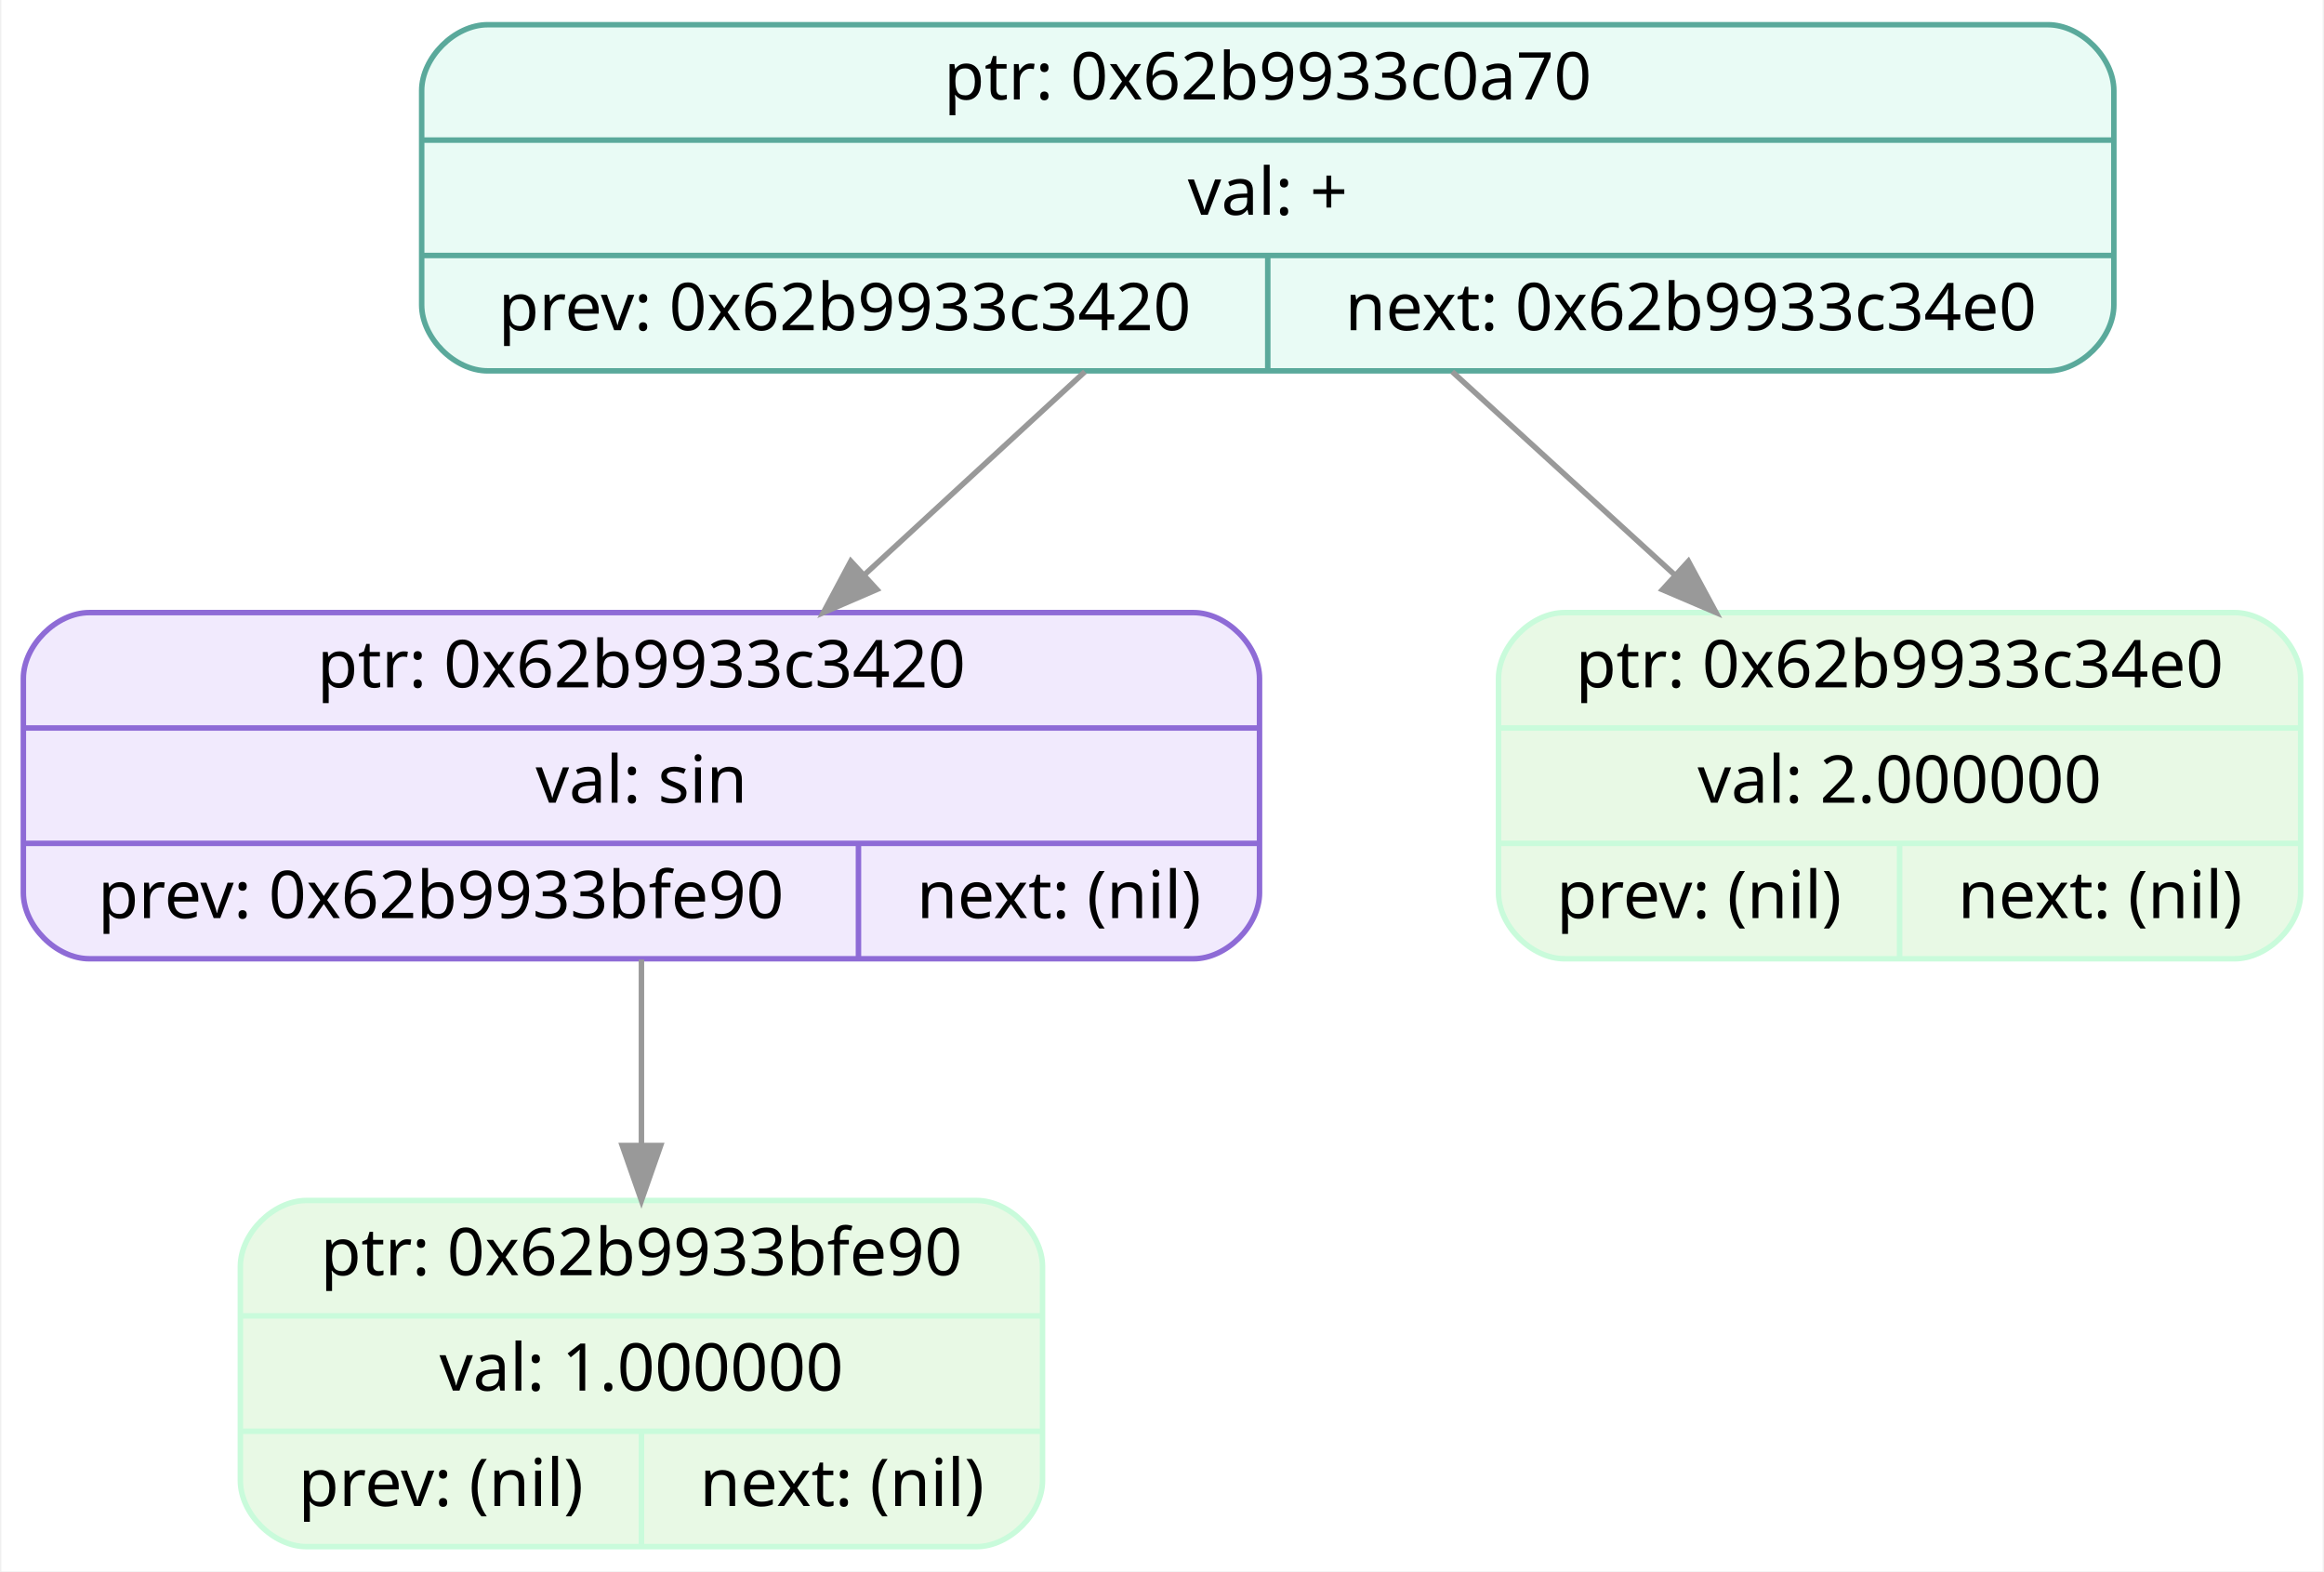
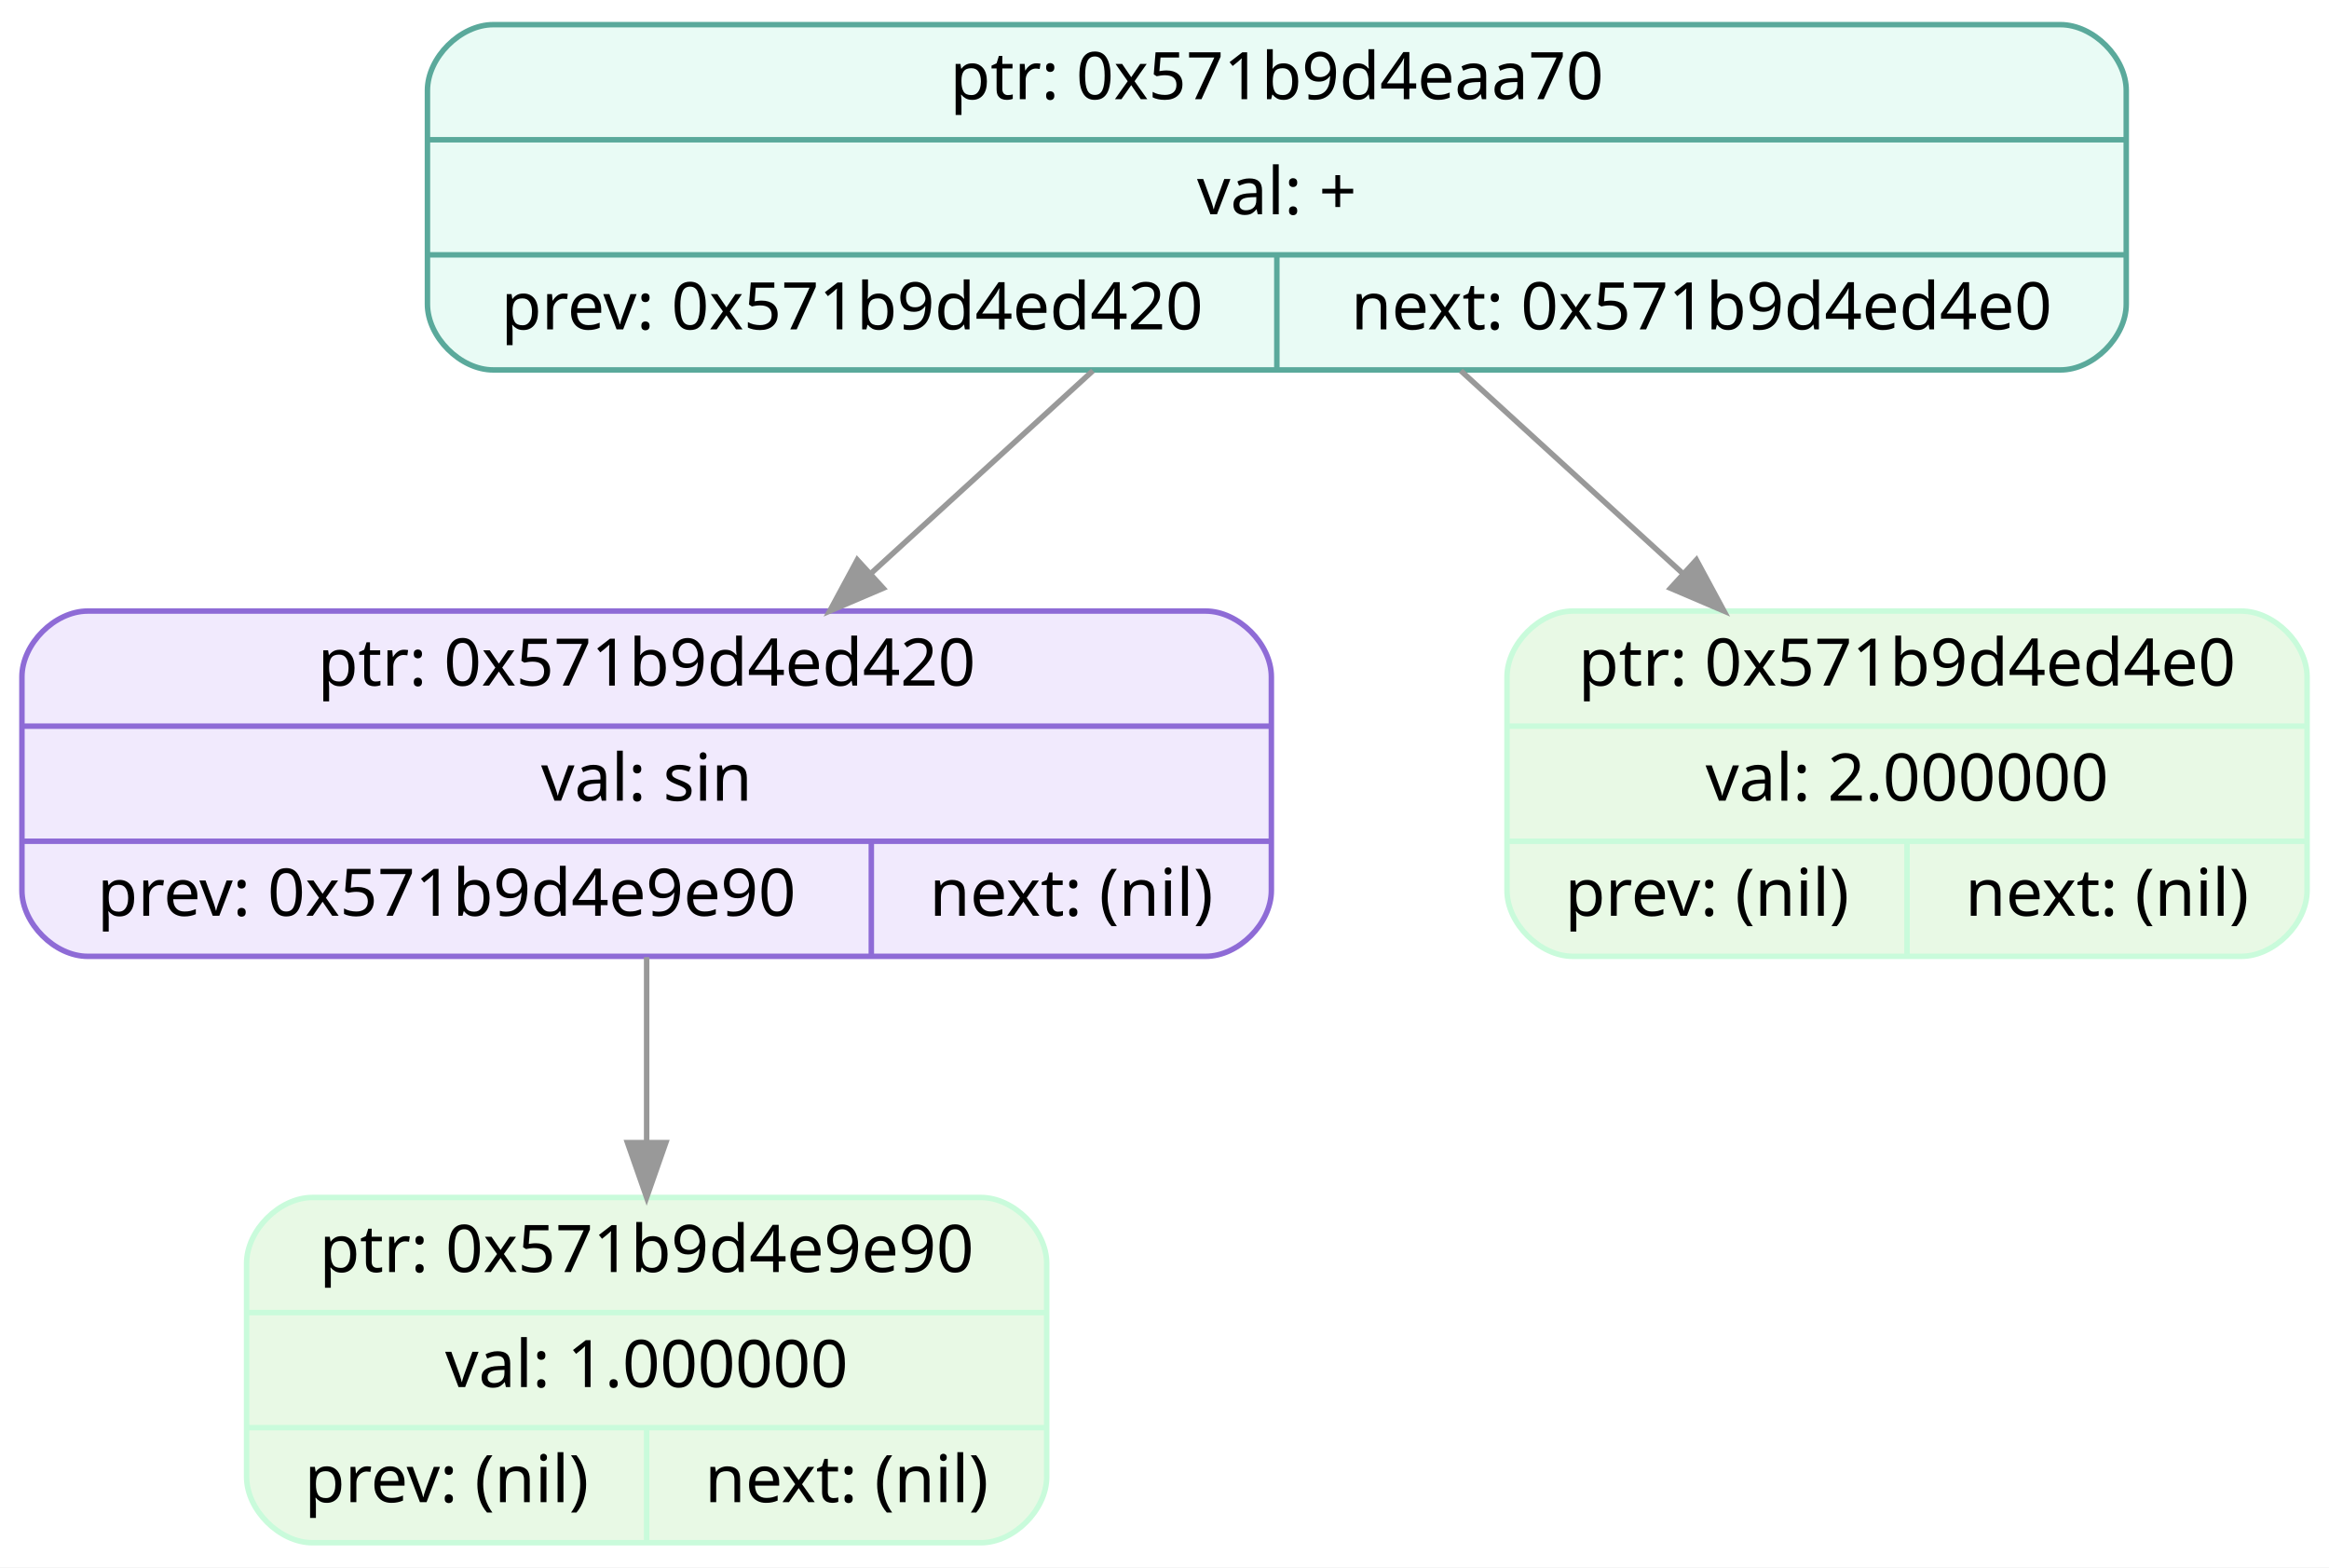
- <svg xmlns="http://www.w3.org/2000/svg" width="423pt" height="286pt" viewBox="0.00 0.00 422.50 286.00">
+ <svg xmlns="http://www.w3.org/2000/svg" width="425pt" height="286pt" viewBox="0.00 0.00 425.00 286.00">
  <g id="graph0" class="graph" transform="scale(1 1) rotate(0) translate(4 282)">
-     <polygon fill="white" stroke="transparent" points="-4,4 -4,-282 418.5,-282 418.5,4 -4,4" />
+     <polygon fill="white" stroke="transparent" points="-4,4 -4,-282 421,-282 421,4 -4,4" />
    <g id="node1" class="node">
-       <path fill="#e9fbf5" stroke="#5aa99b" d="M84.5,-214.5C84.5,-214.5 368.5,-214.5 368.5,-214.5 374.5,-214.5 380.5,-220.5 380.5,-226.5 380.5,-226.5 380.5,-265.5 380.5,-265.5 380.5,-271.5 374.5,-277.5 368.5,-277.5 368.5,-277.5 84.5,-277.5 84.5,-277.5 78.5,-277.5 72.5,-271.5 72.5,-265.5 72.5,-265.5 72.5,-226.5 72.5,-226.5 72.5,-220.5 78.5,-214.5 84.5,-214.5" />
-       <text text-anchor="middle" x="226.5" y="-263.9" font-family="Fira Mono" font-size="12.00">ptr: 0x62b9933c0a70</text>
-       <polyline fill="none" stroke="#5aa99b" points="72.5,-256.5 380.5,-256.5 " />
-       <text text-anchor="middle" x="226.5" y="-242.9" font-family="Fira Mono" font-size="12.00">val: +</text>
-       <polyline fill="none" stroke="#5aa99b" points="72.5,-235.5 380.5,-235.5 " />
-       <text text-anchor="middle" x="149.5" y="-221.9" font-family="Fira Mono" font-size="12.00">prev: 0x62b9933c3420</text>
-       <polyline fill="none" stroke="#5aa99b" points="226.5,-214.5 226.5,-235.5 " />
-       <text text-anchor="middle" x="303.5" y="-221.9" font-family="Fira Mono" font-size="12.00">next: 0x62b9933c34e0</text>
+       <path fill="#e9fbf5" stroke="#5aa99b" d="M86,-214.5C86,-214.5 372,-214.5 372,-214.5 378,-214.5 384,-220.5 384,-226.5 384,-226.5 384,-265.5 384,-265.5 384,-271.5 378,-277.5 372,-277.5 372,-277.5 86,-277.5 86,-277.5 80,-277.5 74,-271.5 74,-265.5 74,-265.5 74,-226.5 74,-226.5 74,-220.5 80,-214.5 86,-214.5" />
+       <text text-anchor="middle" x="229" y="-263.9" font-family="Fira Mono" font-size="12.00">ptr: 0x571b9d4eaa70</text>
+       <polyline fill="none" stroke="#5aa99b" points="74,-256.5 384,-256.5 " />
+       <text text-anchor="middle" x="229" y="-242.9" font-family="Fira Mono" font-size="12.00">val: +</text>
+       <polyline fill="none" stroke="#5aa99b" points="74,-235.5 384,-235.5 " />
+       <text text-anchor="middle" x="151.5" y="-221.9" font-family="Fira Mono" font-size="12.00">prev: 0x571b9d4ed420</text>
+       <polyline fill="none" stroke="#5aa99b" points="229,-214.5 229,-235.5 " />
+       <text text-anchor="middle" x="306.5" y="-221.9" font-family="Fira Mono" font-size="12.00">next: 0x571b9d4ed4e0</text>
    </g>
    <g id="node2" class="node">
-       <path fill="#f1eafd" stroke="#8e6bd6" d="M12,-107.5C12,-107.5 213,-107.5 213,-107.5 219,-107.5 225,-113.5 225,-119.5 225,-119.5 225,-158.5 225,-158.5 225,-164.5 219,-170.5 213,-170.5 213,-170.5 12,-170.5 12,-170.5 6,-170.5 0,-164.5 0,-158.5 0,-158.5 0,-119.5 0,-119.5 0,-113.5 6,-107.5 12,-107.5" />
-       <text text-anchor="middle" x="112.5" y="-156.9" font-family="Fira Mono" font-size="12.00">ptr: 0x62b9933c3420</text>
-       <polyline fill="none" stroke="#8e6bd6" points="0,-149.5 225,-149.5 " />
-       <text text-anchor="middle" x="112.5" y="-135.9" font-family="Fira Mono" font-size="12.00">val: sin</text>
-       <polyline fill="none" stroke="#8e6bd6" points="0,-128.5 225,-128.5 " />
-       <text text-anchor="middle" x="76" y="-114.9" font-family="Fira Mono" font-size="12.00">prev: 0x62b9933bfe90</text>
-       <polyline fill="none" stroke="#8e6bd6" points="152,-107.5 152,-128.5 " />
-       <text text-anchor="middle" x="188.5" y="-114.9" font-family="Fira Mono" font-size="12.00">next: (nil)</text>
+       <path fill="#f1eafd" stroke="#8e6bd6" d="M12,-107.5C12,-107.5 216,-107.5 216,-107.5 222,-107.5 228,-113.5 228,-119.5 228,-119.5 228,-158.5 228,-158.5 228,-164.5 222,-170.5 216,-170.5 216,-170.5 12,-170.5 12,-170.5 6,-170.5 0,-164.5 0,-158.5 0,-158.5 0,-119.5 0,-119.5 0,-113.5 6,-107.5 12,-107.5" />
+       <text text-anchor="middle" x="114" y="-156.9" font-family="Fira Mono" font-size="12.00">ptr: 0x571b9d4ed420</text>
+       <polyline fill="none" stroke="#8e6bd6" points="0,-149.5 228,-149.5 " />
+       <text text-anchor="middle" x="114" y="-135.9" font-family="Fira Mono" font-size="12.00">val: sin</text>
+       <polyline fill="none" stroke="#8e6bd6" points="0,-128.5 228,-128.5 " />
+       <text text-anchor="middle" x="77.5" y="-114.9" font-family="Fira Mono" font-size="12.00">prev: 0x571b9d4e9e90</text>
+       <polyline fill="none" stroke="#8e6bd6" points="155,-107.5 155,-128.5 " />
+       <text text-anchor="middle" x="191.5" y="-114.9" font-family="Fira Mono" font-size="12.00">next: (nil)</text>
    </g>
    <g id="edge1" class="edge">
-       <path fill="none" stroke="#999999" d="M193.22,-214.35C180.69,-202.81 166.31,-189.56 153.18,-177.47" />
-       <polygon fill="#999999" stroke="#999999" points="155.35,-174.71 145.62,-170.51 150.61,-179.86 155.35,-174.71" />
+       <path fill="none" stroke="#999999" d="M195.43,-214.35C182.79,-202.81 168.28,-189.56 155.04,-177.47" />
+       <polygon fill="#999999" stroke="#999999" points="157.16,-174.67 147.41,-170.51 152.44,-179.84 157.16,-174.67" />
    </g>
    <g id="node4" class="node">
-       <path fill="#e8f9e5" stroke="#c9fbdb" d="M280.5,-107.5C280.5,-107.5 402.5,-107.5 402.5,-107.5 408.5,-107.5 414.5,-113.5 414.5,-119.5 414.5,-119.5 414.5,-158.5 414.5,-158.5 414.5,-164.5 408.5,-170.5 402.5,-170.5 402.5,-170.5 280.5,-170.5 280.5,-170.5 274.5,-170.5 268.5,-164.5 268.5,-158.5 268.5,-158.5 268.5,-119.5 268.5,-119.5 268.5,-113.5 274.5,-107.5 280.5,-107.5" />
-       <text text-anchor="middle" x="341.5" y="-156.9" font-family="Fira Mono" font-size="12.00">ptr: 0x62b9933c34e0</text>
-       <polyline fill="none" stroke="#c9fbdb" points="268.5,-149.5 414.5,-149.5 " />
-       <text text-anchor="middle" x="341.5" y="-135.9" font-family="Fira Mono" font-size="12.00">val: 2.000000</text>
-       <polyline fill="none" stroke="#c9fbdb" points="268.5,-128.5 414.5,-128.5 " />
-       <text text-anchor="middle" x="305" y="-114.9" font-family="Fira Mono" font-size="12.00">prev: (nil)</text>
-       <polyline fill="none" stroke="#c9fbdb" points="341.5,-107.5 341.5,-128.5 " />
-       <text text-anchor="middle" x="378" y="-114.9" font-family="Fira Mono" font-size="12.00">next: (nil)</text>
+       <path fill="#e8f9e5" stroke="#c9fbdb" d="M283,-107.5C283,-107.5 405,-107.5 405,-107.5 411,-107.5 417,-113.5 417,-119.5 417,-119.5 417,-158.5 417,-158.5 417,-164.5 411,-170.5 405,-170.5 405,-170.5 283,-170.5 283,-170.5 277,-170.5 271,-164.5 271,-158.5 271,-158.5 271,-119.5 271,-119.5 271,-113.5 277,-107.5 283,-107.5" />
+       <text text-anchor="middle" x="344" y="-156.9" font-family="Fira Mono" font-size="12.00">ptr: 0x571b9d4ed4e0</text>
+       <polyline fill="none" stroke="#c9fbdb" points="271,-149.5 417,-149.5 " />
+       <text text-anchor="middle" x="344" y="-135.9" font-family="Fira Mono" font-size="12.00">val: 2.000000</text>
+       <polyline fill="none" stroke="#c9fbdb" points="271,-128.5 417,-128.5 " />
+       <text text-anchor="middle" x="307.5" y="-114.9" font-family="Fira Mono" font-size="12.00">prev: (nil)</text>
+       <polyline fill="none" stroke="#c9fbdb" points="344,-107.5 344,-128.5 " />
+       <text text-anchor="middle" x="380.5" y="-114.9" font-family="Fira Mono" font-size="12.00">next: (nil)</text>
    </g>
    <g id="edge2" class="edge">
-       <path fill="none" stroke="#999999" d="M260.07,-214.35C272.71,-202.81 287.22,-189.56 300.46,-177.47" />
-       <polygon fill="#999999" stroke="#999999" points="303.06,-179.84 308.09,-170.51 298.34,-174.67 303.06,-179.84" />
+       <path fill="none" stroke="#999999" d="M262.57,-214.35C275.21,-202.81 289.72,-189.56 302.96,-177.47" />
+       <polygon fill="#999999" stroke="#999999" points="305.56,-179.84 310.59,-170.51 300.84,-174.67 305.56,-179.84" />
    </g>
    <g id="node3" class="node">
-       <path fill="#e8f9e5" stroke="#c9fbdb" d="M51.5,-0.5C51.5,-0.5 173.5,-0.5 173.5,-0.5 179.5,-0.5 185.5,-6.5 185.5,-12.5 185.5,-12.5 185.5,-51.5 185.5,-51.5 185.5,-57.5 179.5,-63.5 173.5,-63.5 173.5,-63.5 51.5,-63.5 51.5,-63.5 45.5,-63.5 39.5,-57.5 39.5,-51.5 39.5,-51.5 39.5,-12.5 39.5,-12.5 39.5,-6.5 45.5,-0.5 51.5,-0.5" />
-       <text text-anchor="middle" x="112.5" y="-49.9" font-family="Fira Mono" font-size="12.00">ptr: 0x62b9933bfe90</text>
-       <polyline fill="none" stroke="#c9fbdb" points="39.5,-42.5 185.5,-42.5 " />
-       <text text-anchor="middle" x="112.5" y="-28.9" font-family="Fira Mono" font-size="12.00">val: 1.000000</text>
-       <polyline fill="none" stroke="#c9fbdb" points="39.5,-21.5 185.5,-21.5 " />
-       <text text-anchor="middle" x="76" y="-7.9" font-family="Fira Mono" font-size="12.00">prev: (nil)</text>
-       <polyline fill="none" stroke="#c9fbdb" points="112.5,-0.5 112.5,-21.5 " />
-       <text text-anchor="middle" x="149" y="-7.9" font-family="Fira Mono" font-size="12.00">next: (nil)</text>
+       <path fill="#e8f9e5" stroke="#c9fbdb" d="M53,-0.5C53,-0.5 175,-0.5 175,-0.5 181,-0.5 187,-6.5 187,-12.5 187,-12.5 187,-51.5 187,-51.5 187,-57.5 181,-63.5 175,-63.5 175,-63.5 53,-63.5 53,-63.5 47,-63.5 41,-57.5 41,-51.5 41,-51.5 41,-12.5 41,-12.5 41,-6.5 47,-0.5 53,-0.5" />
+       <text text-anchor="middle" x="114" y="-49.9" font-family="Fira Mono" font-size="12.00">ptr: 0x571b9d4e9e90</text>
+       <polyline fill="none" stroke="#c9fbdb" points="41,-42.5 187,-42.5 " />
+       <text text-anchor="middle" x="114" y="-28.9" font-family="Fira Mono" font-size="12.00">val: 1.000000</text>
+       <polyline fill="none" stroke="#c9fbdb" points="41,-21.5 187,-21.5 " />
+       <text text-anchor="middle" x="77.5" y="-7.9" font-family="Fira Mono" font-size="12.00">prev: (nil)</text>
+       <polyline fill="none" stroke="#c9fbdb" points="114,-0.5 114,-21.5 " />
+       <text text-anchor="middle" x="150.5" y="-7.9" font-family="Fira Mono" font-size="12.00">next: (nil)</text>
    </g>
    <g id="edge3" class="edge">
-       <path fill="none" stroke="#999999" d="M112.5,-107.35C112.5,-96.78 112.5,-84.78 112.5,-73.54" />
-       <polygon fill="#999999" stroke="#999999" points="116,-73.51 112.5,-63.51 109,-73.51 116,-73.51" />
+       <path fill="none" stroke="#999999" d="M114,-107.35C114,-96.78 114,-84.78 114,-73.54" />
+       <polygon fill="#999999" stroke="#999999" points="117.5,-73.51 114,-63.51 110.5,-73.51 117.5,-73.51" />
    </g>
  </g>
</svg>
